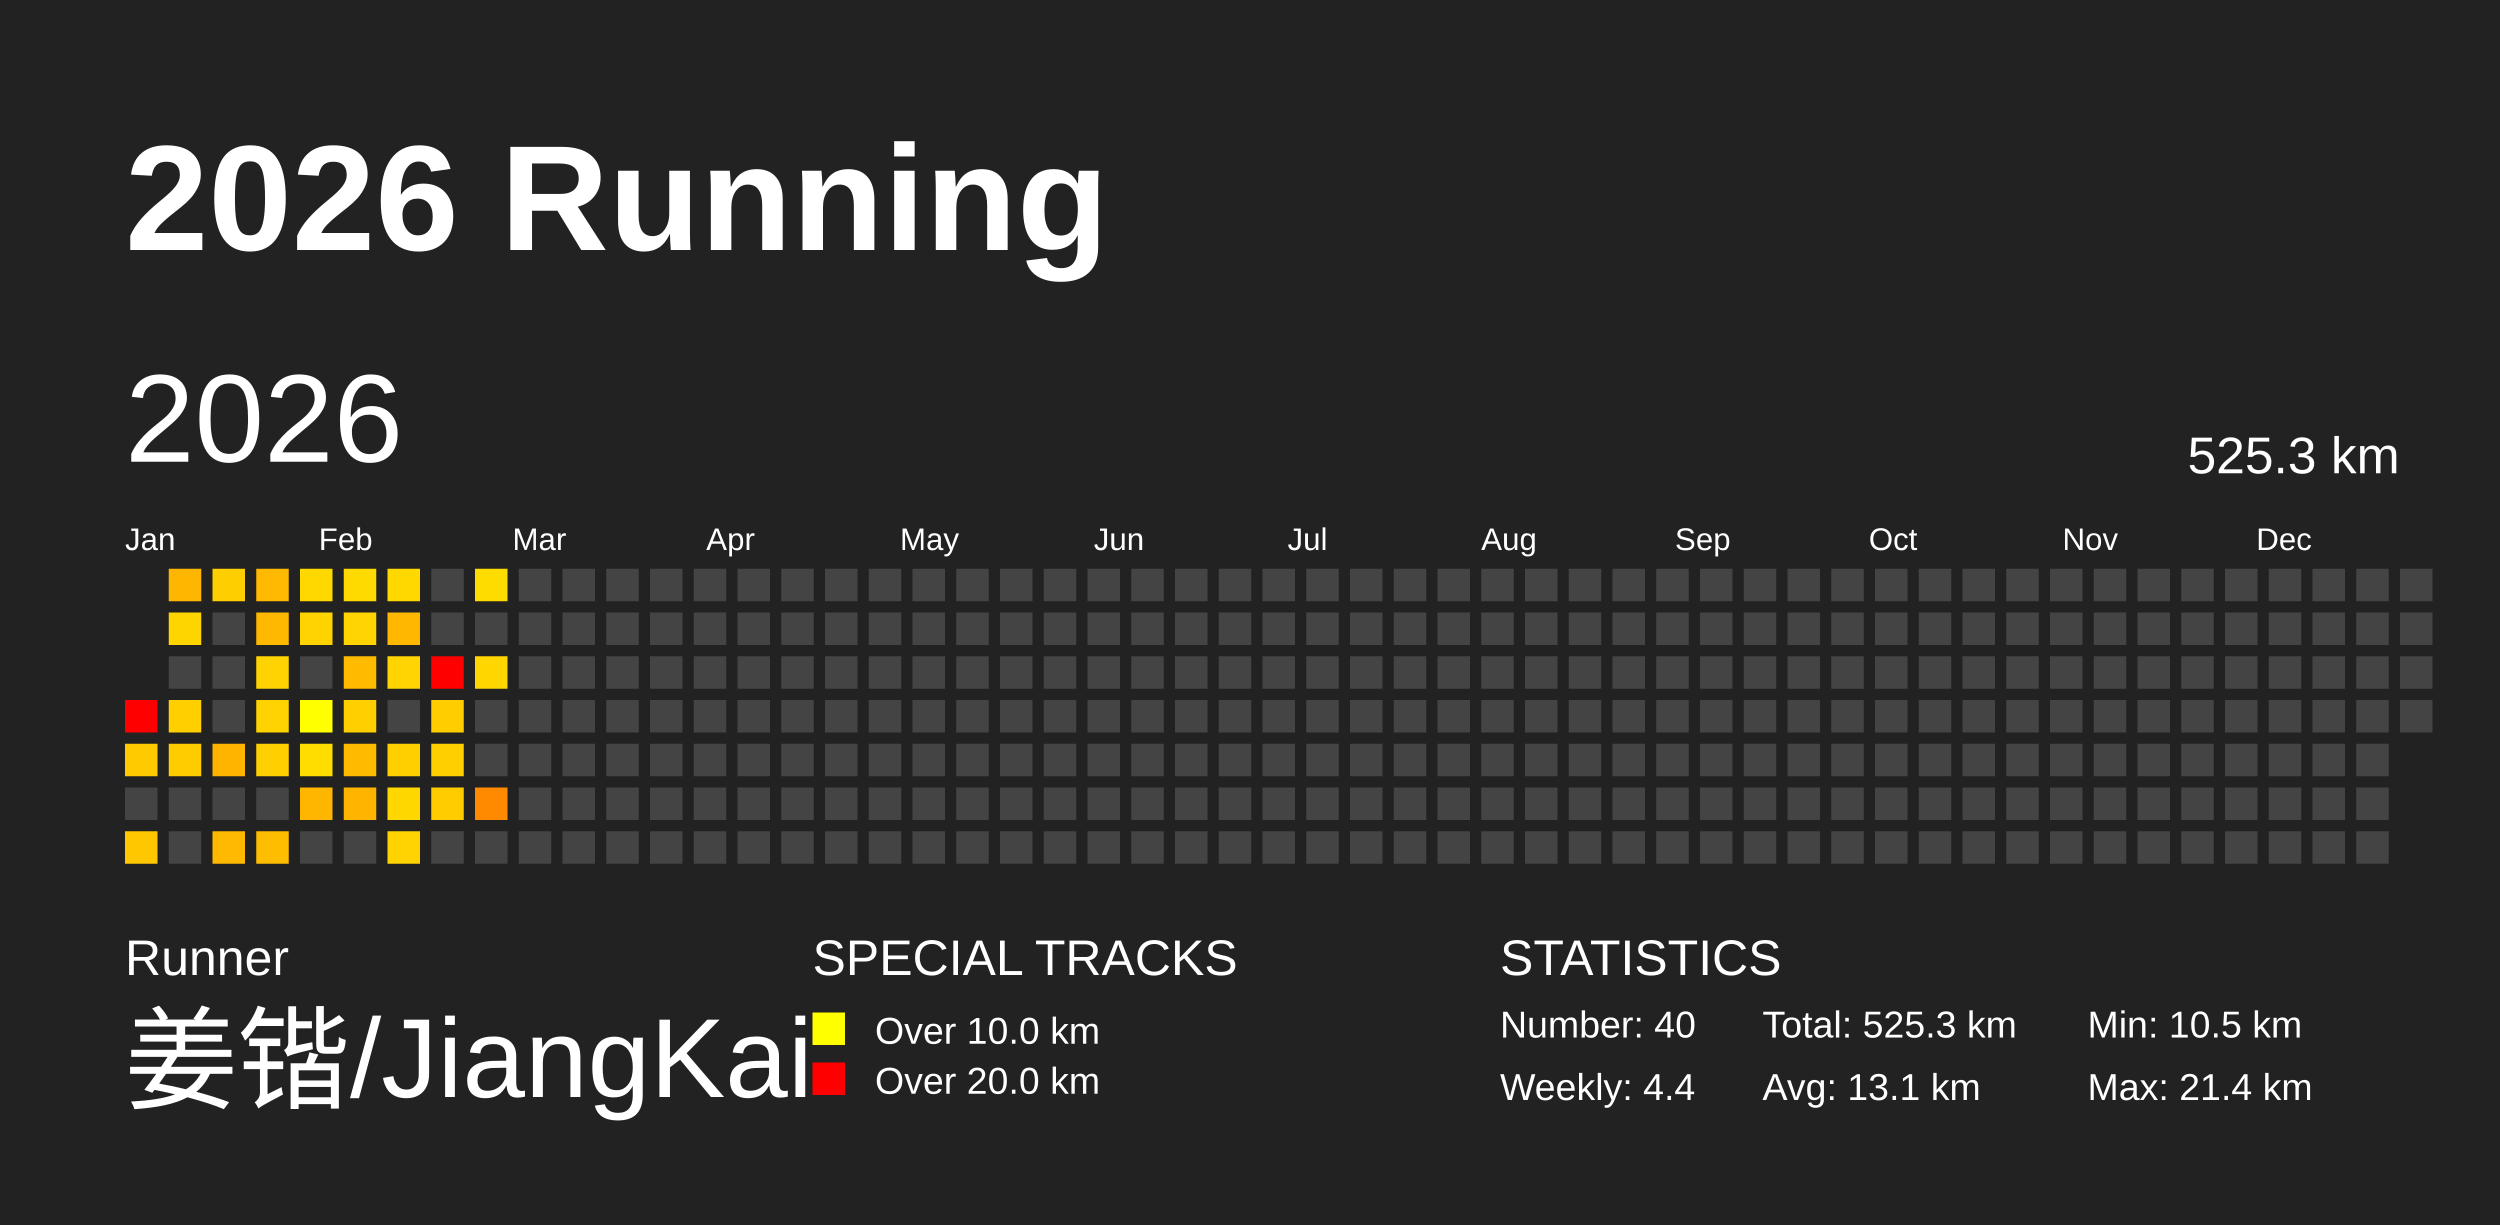
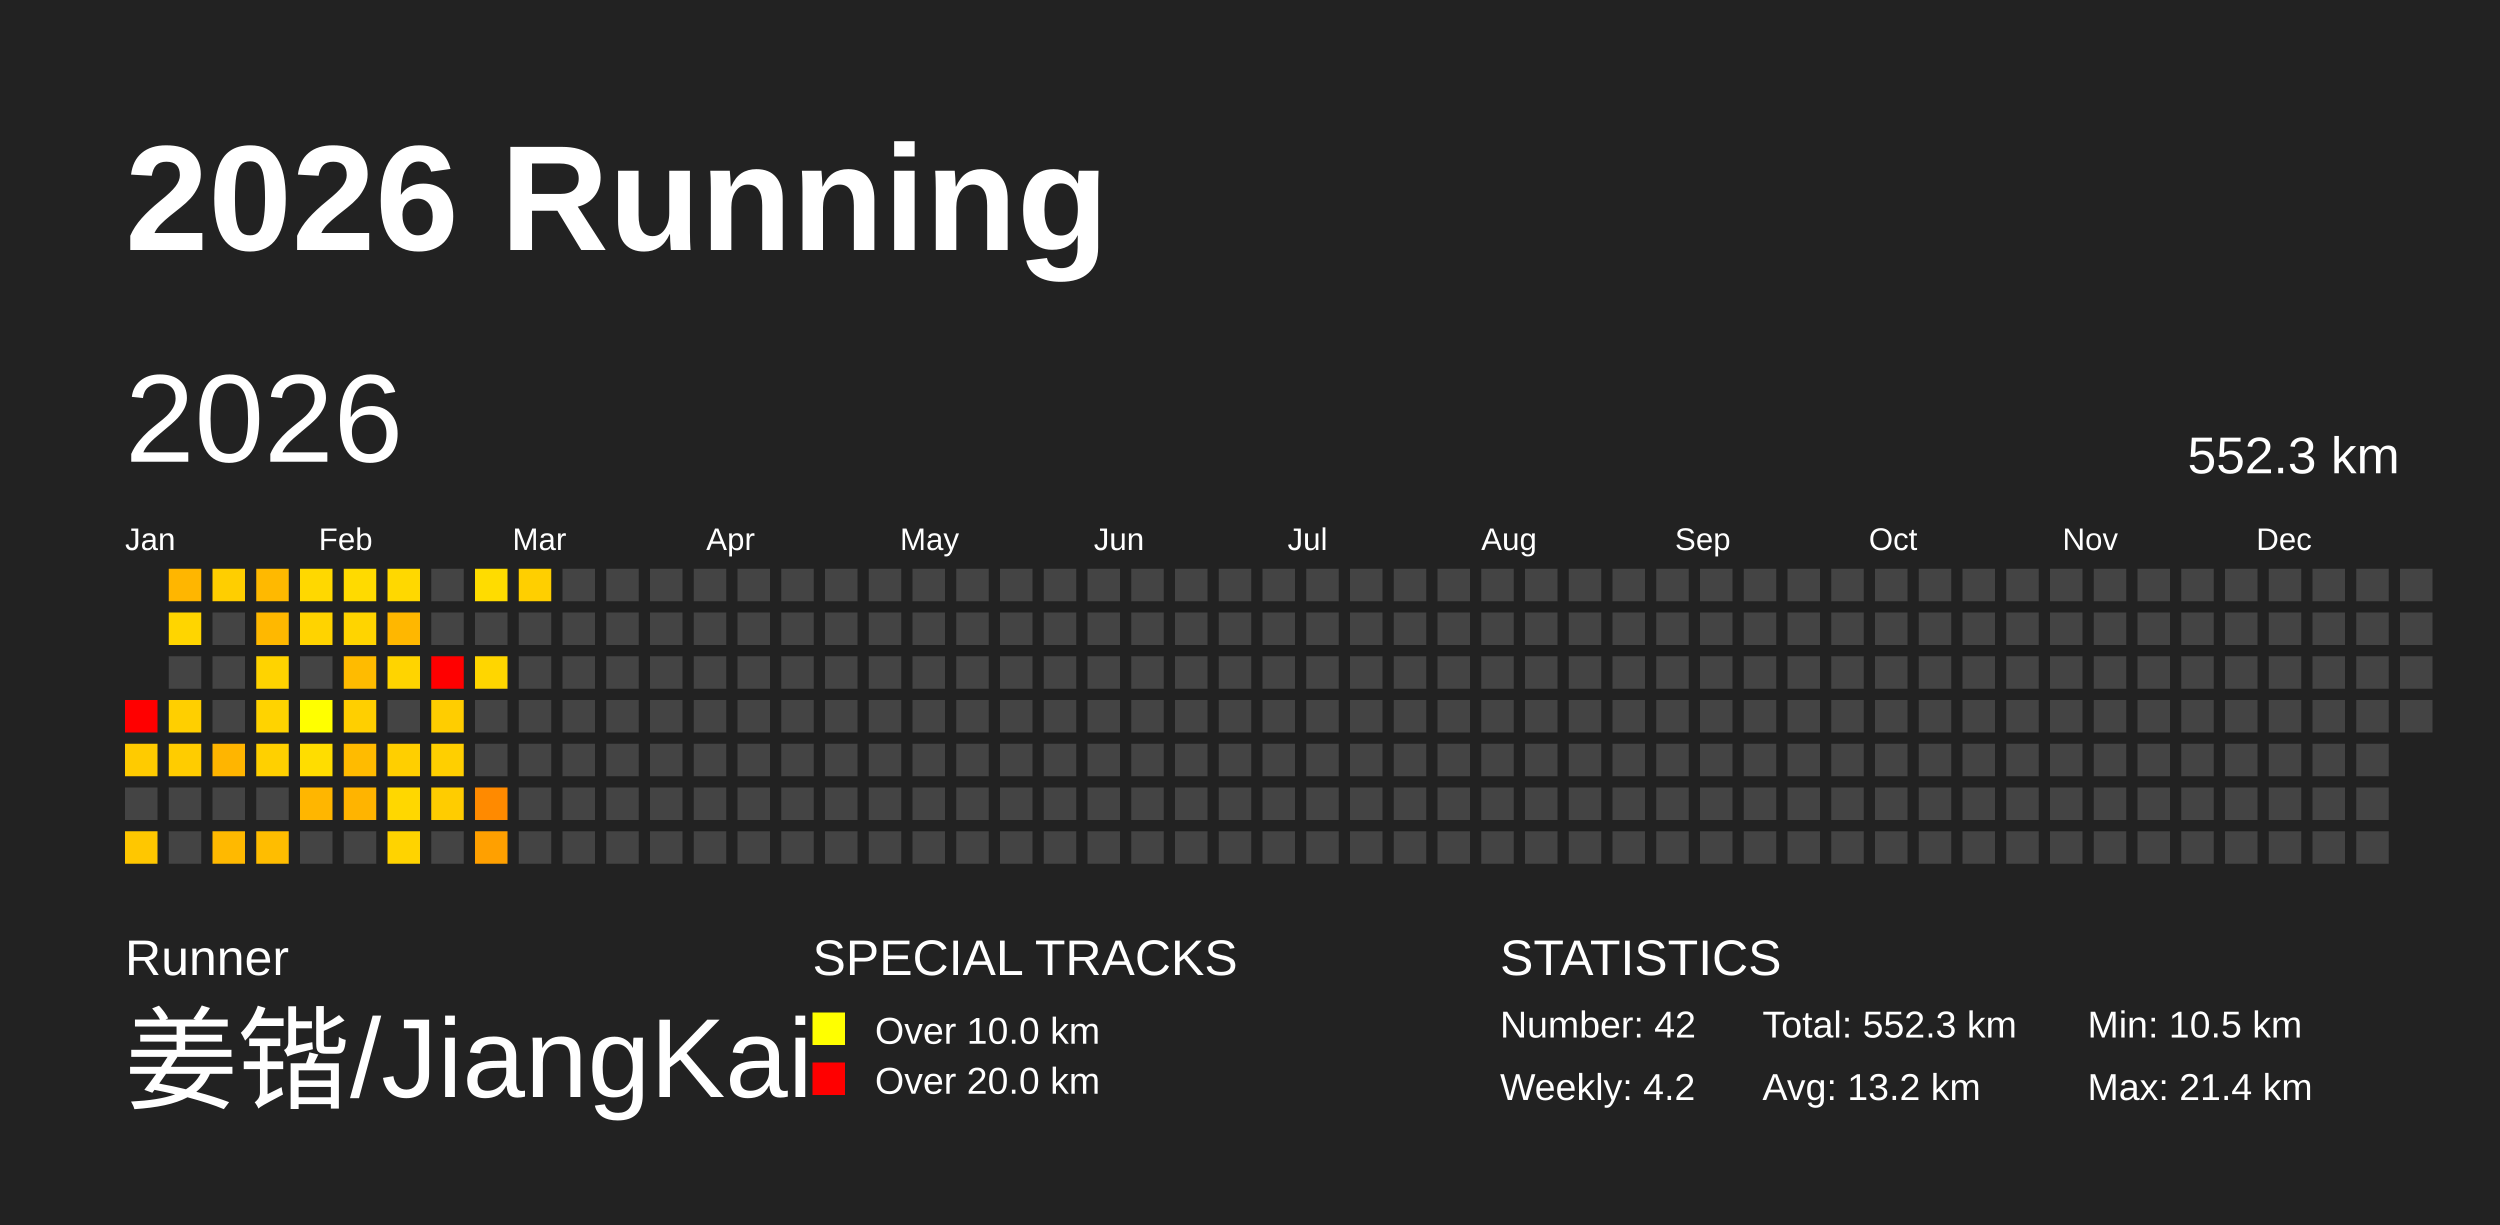
<svg xmlns="http://www.w3.org/2000/svg" baseProfile="full" height="98mm" version="1.1" viewBox="0,0,200,98" width="200mm">
  <defs />
  <rect fill="#222222" height="98" width="200" x="0" y="0" />
  <text fill="#FFFFFF" style="font-size:12px; font-family:Arial; font-weight:bold;" x="10" y="20">2026 Running</text>
  <text fill="#FFFFFF" style="font-size:4px; font-family:Arial" x="10" y="78">Runner</text>
  <text fill="#FFFFFF" style="font-size:9px; font-family:Arial" x="10" y="88">姜锴/JiangKai</text>
  <text fill="#FFFFFF" style="font-size:4px; font-family:Arial" x="65" y="78">SPECIAL TRACKS</text>
  <rect fill="yellow" height="2.6" width="2.6" x="65" y="81" />
  <text fill="#FFFFFF" style="font-size:3px; font-family:Arial" x="70" y="83.5">Over 10.0 km</text>
  <rect fill="red" height="2.6" width="2.6" x="65" y="85" />
  <text fill="#FFFFFF" style="font-size:3px; font-family:Arial" x="70" y="87.5">Over 20.0 km</text>
  <text fill="#FFFFFF" style="font-size:4px; font-family:Arial" x="120" y="78">STATISTICS</text>
-   <text fill="#FFFFFF" style="font-size:3px; font-family:Arial" x="120" y="83">Number: 40</text>
-   <text fill="#FFFFFF" style="font-size:3px; font-family:Arial" x="120" y="88">Weekly: 4.4</text>
-   <text fill="#FFFFFF" style="font-size:3px; font-family:Arial" x="141" y="83">Total: 525.3 km</text>
-   <text fill="#FFFFFF" style="font-size:3px; font-family:Arial" x="141" y="88">Avg: 13.1 km</text>
+   <text fill="#FFFFFF" style="font-size:3px; font-family:Arial" x="120" y="83">Number: 42</text>
+   <text fill="#FFFFFF" style="font-size:3px; font-family:Arial" x="120" y="88">Weekly: 4.2</text>
+   <text fill="#FFFFFF" style="font-size:3px; font-family:Arial" x="141" y="83">Total: 552.3 km</text>
+   <text fill="#FFFFFF" style="font-size:3px; font-family:Arial" x="141" y="88">Avg: 13.2 km</text>
  <text fill="#FFFFFF" style="font-size:3px; font-family:Arial" x="167" y="83">Min: 10.5 km</text>
  <text fill="#FFFFFF" style="font-size:3px; font-family:Arial" x="167" y="88">Max: 21.4 km</text>
  <text dominant-baseline="hanging" fill="#FFFFFF" style="font-size:10.0px; font-family:Arial;" x="10" y="30">2026</text>
-   <text dominant-baseline="hanging" fill="#FFFFFF" style="font-size:4.125px; font-family:Arial;" x="175" y="35">525.3 km</text>
+   <text dominant-baseline="hanging" fill="#FFFFFF" style="font-size:4.125px; font-family:Arial;" x="175" y="35">552.3 km</text>
  <text fill="#FFFFFF" style="font-size:2.5px; font-family:Arial" x="10.0" y="44">Jan</text>
  <text fill="#FFFFFF" style="font-size:2.5px; font-family:Arial" x="25.5" y="44">Feb</text>
  <text fill="#FFFFFF" style="font-size:2.5px; font-family:Arial" x="41.0" y="44">Mar</text>
  <text fill="#FFFFFF" style="font-size:2.5px; font-family:Arial" x="56.5" y="44">Apr</text>
  <text fill="#FFFFFF" style="font-size:2.5px; font-family:Arial" x="72.0" y="44">May</text>
  <text fill="#FFFFFF" style="font-size:2.5px; font-family:Arial" x="87.5" y="44">Jun</text>
  <text fill="#FFFFFF" style="font-size:2.5px; font-family:Arial" x="103.0" y="44">Jul</text>
  <text fill="#FFFFFF" style="font-size:2.5px; font-family:Arial" x="118.5" y="44">Aug</text>
  <text fill="#FFFFFF" style="font-size:2.5px; font-family:Arial" x="134.0" y="44">Sep</text>
  <text fill="#FFFFFF" style="font-size:2.5px; font-family:Arial" x="149.5" y="44">Oct</text>
  <text fill="#FFFFFF" style="font-size:2.5px; font-family:Arial" x="165.0" y="44">Nov</text>
  <text fill="#FFFFFF" style="font-size:2.5px; font-family:Arial" x="180.5" y="44">Dec</text>
  <rect fill="red" height="2.6" width="2.6" x="10.0" y="56.0" />
  <rect fill="#ffcb00" height="2.6" width="2.6" x="10.0" y="59.5" />
  <rect fill="#444444" height="2.6" width="2.6" x="10.0" y="63.0" />
  <rect fill="#ffc700" height="2.6" width="2.6" x="10.0" y="66.5" />
  <rect fill="#ffb600" height="2.6" width="2.6" x="13.5" y="45.5" />
  <rect fill="#ffd500" height="2.6" width="2.6" x="13.5" y="49.0" />
  <rect fill="#444444" height="2.6" width="2.6" x="13.5" y="52.5" />
  <rect fill="#ffcf00" height="2.6" width="2.6" x="13.5" y="56.0" />
  <rect fill="#ffcc00" height="2.6" width="2.6" x="13.5" y="59.5" />
  <rect fill="#444444" height="2.6" width="2.6" x="13.5" y="63.0" />
  <rect fill="#444444" height="2.6" width="2.6" x="13.5" y="66.5" />
  <rect fill="#ffce00" height="2.6" width="2.6" x="17.0" y="45.5" />
  <rect fill="#444444" height="2.6" width="2.6" x="17.0" y="49.0" />
  <rect fill="#444444" height="2.6" width="2.6" x="17.0" y="52.5" />
  <rect fill="#444444" height="2.6" width="2.6" x="17.0" y="56.0" />
  <rect fill="#ffb500" height="2.6" width="2.6" x="17.0" y="59.5" />
  <rect fill="#444444" height="2.6" width="2.6" x="17.0" y="63.0" />
  <rect fill="#ffb900" height="2.6" width="2.6" x="17.0" y="66.5" />
  <rect fill="#ffb900" height="2.6" width="2.6" x="20.5" y="45.5" />
  <rect fill="#ffb800" height="2.6" width="2.6" x="20.5" y="49.0" />
  <rect fill="#ffd300" height="2.6" width="2.6" x="20.5" y="52.5" />
  <rect fill="#ffd300" height="2.6" width="2.6" x="20.5" y="56.0" />
  <rect fill="#ffd000" height="2.6" width="2.6" x="20.5" y="59.5" />
  <rect fill="#444444" height="2.6" width="2.6" x="20.5" y="63.0" />
  <rect fill="#ffbd00" height="2.6" width="2.6" x="20.5" y="66.5" />
  <rect fill="#ffd800" height="2.6" width="2.6" x="24.0" y="45.5" />
  <rect fill="#ffd300" height="2.6" width="2.6" x="24.0" y="49.0" />
  <rect fill="#444444" height="2.6" width="2.6" x="24.0" y="52.5" />
  <rect fill="#ffff00" height="2.6" width="2.6" x="24.0" y="56.0" />
  <rect fill="#ffdd00" height="2.6" width="2.6" x="24.0" y="59.5" />
  <rect fill="#ffb600" height="2.6" width="2.6" x="24.0" y="63.0" />
  <rect fill="#444444" height="2.6" width="2.6" x="24.0" y="66.5" />
  <rect fill="#ffda00" height="2.6" width="2.6" x="27.5" y="45.5" />
  <rect fill="#ffd400" height="2.6" width="2.6" x="27.5" y="49.0" />
  <rect fill="#ffbb00" height="2.6" width="2.6" x="27.5" y="52.5" />
  <rect fill="#ffcf00" height="2.6" width="2.6" x="27.5" y="56.0" />
  <rect fill="#ffbb00" height="2.6" width="2.6" x="27.5" y="59.5" />
  <rect fill="#ffb400" height="2.6" width="2.6" x="27.5" y="63.0" />
  <rect fill="#444444" height="2.6" width="2.6" x="27.5" y="66.5" />
  <rect fill="#ffd800" height="2.6" width="2.6" x="31.0" y="45.5" />
  <rect fill="#ffb700" height="2.6" width="2.6" x="31.0" y="49.0" />
  <rect fill="#ffd400" height="2.6" width="2.6" x="31.0" y="52.5" />
  <rect fill="#444444" height="2.6" width="2.6" x="31.0" y="56.0" />
  <rect fill="#ffcf00" height="2.6" width="2.6" x="31.0" y="59.5" />
  <rect fill="#ffd700" height="2.6" width="2.6" x="31.0" y="63.0" />
  <rect fill="#ffd300" height="2.6" width="2.6" x="31.0" y="66.5" />
  <rect fill="#444444" height="2.6" width="2.6" x="34.5" y="45.5" />
  <rect fill="#444444" height="2.6" width="2.6" x="34.5" y="49.0" />
  <rect fill="red" height="2.6" width="2.6" x="34.5" y="52.5" />
  <rect fill="#ffcd00" height="2.6" width="2.6" x="34.5" y="56.0" />
  <rect fill="#ffcf00" height="2.6" width="2.6" x="34.5" y="59.5" />
  <rect fill="#ffcc00" height="2.6" width="2.6" x="34.5" y="63.0" />
  <rect fill="#444444" height="2.6" width="2.6" x="34.5" y="66.5" />
  <rect fill="#ffdc00" height="2.6" width="2.6" x="38.0" y="45.5" />
  <rect fill="#444444" height="2.6" width="2.6" x="38.0" y="49.0" />
  <rect fill="#ffd600" height="2.6" width="2.6" x="38.0" y="52.5" />
  <rect fill="#444444" height="2.6" width="2.6" x="38.0" y="56.0" />
  <rect fill="#444444" height="2.6" width="2.6" x="38.0" y="59.5" />
  <rect fill="#ff8a00" height="2.6" width="2.6" x="38.0" y="63.0" />
-   <rect fill="#444444" height="2.6" width="2.6" x="38.0" y="66.5" />
-   <rect fill="#444444" height="2.6" width="2.6" x="41.5" y="45.5" />
+   <rect fill="#ffa000" height="2.6" width="2.6" x="38.0" y="66.5" />
+   <rect fill="#ffcf00" height="2.6" width="2.6" x="41.5" y="45.5" />
  <rect fill="#444444" height="2.6" width="2.6" x="41.5" y="49.0" />
  <rect fill="#444444" height="2.6" width="2.6" x="41.5" y="52.5" />
  <rect fill="#444444" height="2.6" width="2.6" x="41.5" y="56.0" />
  <rect fill="#444444" height="2.6" width="2.6" x="41.5" y="59.5" />
  <rect fill="#444444" height="2.6" width="2.6" x="41.5" y="63.0" />
  <rect fill="#444444" height="2.6" width="2.6" x="41.5" y="66.5" />
  <rect fill="#444444" height="2.6" width="2.6" x="45.0" y="45.5" />
  <rect fill="#444444" height="2.6" width="2.6" x="45.0" y="49.0" />
  <rect fill="#444444" height="2.6" width="2.6" x="45.0" y="52.5" />
  <rect fill="#444444" height="2.6" width="2.6" x="45.0" y="56.0" />
  <rect fill="#444444" height="2.6" width="2.6" x="45.0" y="59.5" />
  <rect fill="#444444" height="2.6" width="2.6" x="45.0" y="63.0" />
  <rect fill="#444444" height="2.6" width="2.6" x="45.0" y="66.5" />
  <rect fill="#444444" height="2.6" width="2.6" x="48.5" y="45.5" />
  <rect fill="#444444" height="2.6" width="2.6" x="48.5" y="49.0" />
  <rect fill="#444444" height="2.6" width="2.6" x="48.5" y="52.5" />
  <rect fill="#444444" height="2.6" width="2.6" x="48.5" y="56.0" />
  <rect fill="#444444" height="2.6" width="2.6" x="48.5" y="59.5" />
  <rect fill="#444444" height="2.6" width="2.6" x="48.5" y="63.0" />
  <rect fill="#444444" height="2.6" width="2.6" x="48.5" y="66.5" />
  <rect fill="#444444" height="2.6" width="2.6" x="52.0" y="45.5" />
  <rect fill="#444444" height="2.6" width="2.6" x="52.0" y="49.0" />
  <rect fill="#444444" height="2.6" width="2.6" x="52.0" y="52.5" />
  <rect fill="#444444" height="2.6" width="2.6" x="52.0" y="56.0" />
  <rect fill="#444444" height="2.6" width="2.6" x="52.0" y="59.5" />
  <rect fill="#444444" height="2.6" width="2.6" x="52.0" y="63.0" />
  <rect fill="#444444" height="2.6" width="2.6" x="52.0" y="66.5" />
  <rect fill="#444444" height="2.6" width="2.6" x="55.5" y="45.5" />
  <rect fill="#444444" height="2.6" width="2.6" x="55.5" y="49.0" />
  <rect fill="#444444" height="2.6" width="2.6" x="55.5" y="52.5" />
  <rect fill="#444444" height="2.6" width="2.6" x="55.5" y="56.0" />
  <rect fill="#444444" height="2.6" width="2.6" x="55.5" y="59.5" />
  <rect fill="#444444" height="2.6" width="2.6" x="55.5" y="63.0" />
  <rect fill="#444444" height="2.6" width="2.6" x="55.5" y="66.5" />
  <rect fill="#444444" height="2.6" width="2.6" x="59.0" y="45.5" />
  <rect fill="#444444" height="2.6" width="2.6" x="59.0" y="49.0" />
  <rect fill="#444444" height="2.6" width="2.6" x="59.0" y="52.5" />
  <rect fill="#444444" height="2.6" width="2.6" x="59.0" y="56.0" />
  <rect fill="#444444" height="2.6" width="2.6" x="59.0" y="59.5" />
  <rect fill="#444444" height="2.6" width="2.6" x="59.0" y="63.0" />
  <rect fill="#444444" height="2.6" width="2.6" x="59.0" y="66.5" />
  <rect fill="#444444" height="2.6" width="2.6" x="62.5" y="45.5" />
  <rect fill="#444444" height="2.6" width="2.6" x="62.5" y="49.0" />
  <rect fill="#444444" height="2.6" width="2.6" x="62.5" y="52.5" />
  <rect fill="#444444" height="2.6" width="2.6" x="62.5" y="56.0" />
  <rect fill="#444444" height="2.6" width="2.6" x="62.5" y="59.5" />
  <rect fill="#444444" height="2.6" width="2.6" x="62.5" y="63.0" />
  <rect fill="#444444" height="2.6" width="2.6" x="62.5" y="66.5" />
  <rect fill="#444444" height="2.6" width="2.6" x="66.0" y="45.5" />
  <rect fill="#444444" height="2.6" width="2.6" x="66.0" y="49.0" />
  <rect fill="#444444" height="2.6" width="2.6" x="66.0" y="52.5" />
  <rect fill="#444444" height="2.6" width="2.6" x="66.0" y="56.0" />
  <rect fill="#444444" height="2.6" width="2.6" x="66.0" y="59.5" />
  <rect fill="#444444" height="2.6" width="2.6" x="66.0" y="63.0" />
  <rect fill="#444444" height="2.6" width="2.6" x="66.0" y="66.5" />
  <rect fill="#444444" height="2.6" width="2.6" x="69.5" y="45.5" />
  <rect fill="#444444" height="2.6" width="2.6" x="69.5" y="49.0" />
  <rect fill="#444444" height="2.6" width="2.6" x="69.5" y="52.5" />
  <rect fill="#444444" height="2.6" width="2.6" x="69.5" y="56.0" />
  <rect fill="#444444" height="2.6" width="2.6" x="69.5" y="59.5" />
  <rect fill="#444444" height="2.6" width="2.6" x="69.5" y="63.0" />
  <rect fill="#444444" height="2.6" width="2.6" x="69.5" y="66.5" />
  <rect fill="#444444" height="2.6" width="2.6" x="73.0" y="45.5" />
  <rect fill="#444444" height="2.6" width="2.6" x="73.0" y="49.0" />
  <rect fill="#444444" height="2.6" width="2.6" x="73.0" y="52.5" />
  <rect fill="#444444" height="2.6" width="2.6" x="73.0" y="56.0" />
  <rect fill="#444444" height="2.6" width="2.6" x="73.0" y="59.5" />
  <rect fill="#444444" height="2.6" width="2.6" x="73.0" y="63.0" />
  <rect fill="#444444" height="2.6" width="2.6" x="73.0" y="66.5" />
  <rect fill="#444444" height="2.6" width="2.6" x="76.5" y="45.5" />
  <rect fill="#444444" height="2.6" width="2.6" x="76.5" y="49.0" />
  <rect fill="#444444" height="2.6" width="2.6" x="76.5" y="52.5" />
  <rect fill="#444444" height="2.6" width="2.6" x="76.5" y="56.0" />
  <rect fill="#444444" height="2.6" width="2.6" x="76.5" y="59.5" />
  <rect fill="#444444" height="2.6" width="2.6" x="76.5" y="63.0" />
  <rect fill="#444444" height="2.6" width="2.6" x="76.5" y="66.5" />
  <rect fill="#444444" height="2.6" width="2.6" x="80.0" y="45.5" />
  <rect fill="#444444" height="2.6" width="2.6" x="80.0" y="49.0" />
  <rect fill="#444444" height="2.6" width="2.6" x="80.0" y="52.5" />
  <rect fill="#444444" height="2.6" width="2.6" x="80.0" y="56.0" />
  <rect fill="#444444" height="2.6" width="2.6" x="80.0" y="59.5" />
  <rect fill="#444444" height="2.6" width="2.6" x="80.0" y="63.0" />
  <rect fill="#444444" height="2.6" width="2.6" x="80.0" y="66.5" />
  <rect fill="#444444" height="2.6" width="2.6" x="83.5" y="45.5" />
  <rect fill="#444444" height="2.6" width="2.6" x="83.5" y="49.0" />
  <rect fill="#444444" height="2.6" width="2.6" x="83.5" y="52.5" />
  <rect fill="#444444" height="2.6" width="2.6" x="83.5" y="56.0" />
  <rect fill="#444444" height="2.6" width="2.6" x="83.5" y="59.5" />
  <rect fill="#444444" height="2.6" width="2.6" x="83.5" y="63.0" />
  <rect fill="#444444" height="2.6" width="2.6" x="83.5" y="66.5" />
  <rect fill="#444444" height="2.6" width="2.6" x="87.0" y="45.5" />
  <rect fill="#444444" height="2.6" width="2.6" x="87.0" y="49.0" />
  <rect fill="#444444" height="2.6" width="2.6" x="87.0" y="52.5" />
  <rect fill="#444444" height="2.6" width="2.6" x="87.0" y="56.0" />
  <rect fill="#444444" height="2.6" width="2.6" x="87.0" y="59.5" />
  <rect fill="#444444" height="2.6" width="2.6" x="87.0" y="63.0" />
  <rect fill="#444444" height="2.6" width="2.6" x="87.0" y="66.5" />
  <rect fill="#444444" height="2.6" width="2.6" x="90.5" y="45.5" />
  <rect fill="#444444" height="2.6" width="2.6" x="90.5" y="49.0" />
  <rect fill="#444444" height="2.6" width="2.6" x="90.5" y="52.5" />
  <rect fill="#444444" height="2.6" width="2.6" x="90.5" y="56.0" />
  <rect fill="#444444" height="2.6" width="2.6" x="90.5" y="59.5" />
  <rect fill="#444444" height="2.6" width="2.6" x="90.5" y="63.0" />
  <rect fill="#444444" height="2.6" width="2.6" x="90.5" y="66.5" />
  <rect fill="#444444" height="2.6" width="2.6" x="94.0" y="45.5" />
  <rect fill="#444444" height="2.6" width="2.6" x="94.0" y="49.0" />
  <rect fill="#444444" height="2.6" width="2.6" x="94.0" y="52.5" />
  <rect fill="#444444" height="2.6" width="2.6" x="94.0" y="56.0" />
  <rect fill="#444444" height="2.6" width="2.6" x="94.0" y="59.5" />
  <rect fill="#444444" height="2.6" width="2.6" x="94.0" y="63.0" />
  <rect fill="#444444" height="2.6" width="2.6" x="94.0" y="66.5" />
  <rect fill="#444444" height="2.6" width="2.6" x="97.5" y="45.5" />
  <rect fill="#444444" height="2.6" width="2.6" x="97.5" y="49.0" />
  <rect fill="#444444" height="2.6" width="2.6" x="97.5" y="52.5" />
  <rect fill="#444444" height="2.6" width="2.6" x="97.5" y="56.0" />
  <rect fill="#444444" height="2.6" width="2.6" x="97.5" y="59.5" />
  <rect fill="#444444" height="2.6" width="2.6" x="97.5" y="63.0" />
  <rect fill="#444444" height="2.6" width="2.6" x="97.5" y="66.5" />
  <rect fill="#444444" height="2.6" width="2.6" x="101.0" y="45.5" />
  <rect fill="#444444" height="2.6" width="2.6" x="101.0" y="49.0" />
  <rect fill="#444444" height="2.6" width="2.6" x="101.0" y="52.5" />
  <rect fill="#444444" height="2.6" width="2.6" x="101.0" y="56.0" />
  <rect fill="#444444" height="2.6" width="2.6" x="101.0" y="59.5" />
  <rect fill="#444444" height="2.6" width="2.6" x="101.0" y="63.0" />
  <rect fill="#444444" height="2.6" width="2.6" x="101.0" y="66.5" />
  <rect fill="#444444" height="2.6" width="2.6" x="104.5" y="45.5" />
  <rect fill="#444444" height="2.6" width="2.6" x="104.5" y="49.0" />
  <rect fill="#444444" height="2.6" width="2.6" x="104.5" y="52.5" />
  <rect fill="#444444" height="2.6" width="2.6" x="104.5" y="56.0" />
  <rect fill="#444444" height="2.6" width="2.6" x="104.5" y="59.5" />
  <rect fill="#444444" height="2.6" width="2.6" x="104.5" y="63.0" />
  <rect fill="#444444" height="2.6" width="2.6" x="104.5" y="66.5" />
  <rect fill="#444444" height="2.6" width="2.6" x="108.0" y="45.5" />
  <rect fill="#444444" height="2.6" width="2.6" x="108.0" y="49.0" />
  <rect fill="#444444" height="2.6" width="2.6" x="108.0" y="52.5" />
  <rect fill="#444444" height="2.6" width="2.6" x="108.0" y="56.0" />
  <rect fill="#444444" height="2.6" width="2.6" x="108.0" y="59.5" />
  <rect fill="#444444" height="2.6" width="2.6" x="108.0" y="63.0" />
  <rect fill="#444444" height="2.6" width="2.6" x="108.0" y="66.5" />
  <rect fill="#444444" height="2.6" width="2.6" x="111.5" y="45.5" />
  <rect fill="#444444" height="2.6" width="2.6" x="111.5" y="49.0" />
  <rect fill="#444444" height="2.6" width="2.6" x="111.5" y="52.5" />
  <rect fill="#444444" height="2.6" width="2.6" x="111.5" y="56.0" />
  <rect fill="#444444" height="2.6" width="2.6" x="111.5" y="59.5" />
  <rect fill="#444444" height="2.6" width="2.6" x="111.5" y="63.0" />
  <rect fill="#444444" height="2.6" width="2.6" x="111.5" y="66.5" />
  <rect fill="#444444" height="2.6" width="2.6" x="115.0" y="45.5" />
  <rect fill="#444444" height="2.6" width="2.6" x="115.0" y="49.0" />
  <rect fill="#444444" height="2.6" width="2.6" x="115.0" y="52.5" />
  <rect fill="#444444" height="2.6" width="2.6" x="115.0" y="56.0" />
  <rect fill="#444444" height="2.6" width="2.6" x="115.0" y="59.5" />
  <rect fill="#444444" height="2.6" width="2.6" x="115.0" y="63.0" />
  <rect fill="#444444" height="2.6" width="2.6" x="115.0" y="66.5" />
  <rect fill="#444444" height="2.6" width="2.6" x="118.5" y="45.5" />
  <rect fill="#444444" height="2.6" width="2.6" x="118.5" y="49.0" />
  <rect fill="#444444" height="2.6" width="2.6" x="118.5" y="52.5" />
  <rect fill="#444444" height="2.6" width="2.6" x="118.5" y="56.0" />
  <rect fill="#444444" height="2.6" width="2.6" x="118.5" y="59.5" />
  <rect fill="#444444" height="2.6" width="2.6" x="118.5" y="63.0" />
  <rect fill="#444444" height="2.6" width="2.6" x="118.5" y="66.5" />
  <rect fill="#444444" height="2.6" width="2.6" x="122.0" y="45.5" />
  <rect fill="#444444" height="2.6" width="2.6" x="122.0" y="49.0" />
  <rect fill="#444444" height="2.6" width="2.6" x="122.0" y="52.5" />
  <rect fill="#444444" height="2.6" width="2.6" x="122.0" y="56.0" />
  <rect fill="#444444" height="2.6" width="2.6" x="122.0" y="59.5" />
  <rect fill="#444444" height="2.6" width="2.6" x="122.0" y="63.0" />
  <rect fill="#444444" height="2.6" width="2.6" x="122.0" y="66.5" />
  <rect fill="#444444" height="2.6" width="2.6" x="125.5" y="45.5" />
  <rect fill="#444444" height="2.6" width="2.6" x="125.5" y="49.0" />
  <rect fill="#444444" height="2.6" width="2.6" x="125.5" y="52.5" />
  <rect fill="#444444" height="2.6" width="2.6" x="125.5" y="56.0" />
  <rect fill="#444444" height="2.6" width="2.6" x="125.5" y="59.5" />
  <rect fill="#444444" height="2.6" width="2.6" x="125.5" y="63.0" />
  <rect fill="#444444" height="2.6" width="2.6" x="125.5" y="66.5" />
  <rect fill="#444444" height="2.6" width="2.6" x="129.0" y="45.5" />
  <rect fill="#444444" height="2.6" width="2.6" x="129.0" y="49.0" />
  <rect fill="#444444" height="2.6" width="2.6" x="129.0" y="52.5" />
  <rect fill="#444444" height="2.6" width="2.6" x="129.0" y="56.0" />
  <rect fill="#444444" height="2.6" width="2.6" x="129.0" y="59.5" />
  <rect fill="#444444" height="2.6" width="2.6" x="129.0" y="63.0" />
  <rect fill="#444444" height="2.6" width="2.6" x="129.0" y="66.5" />
  <rect fill="#444444" height="2.6" width="2.6" x="132.5" y="45.5" />
  <rect fill="#444444" height="2.6" width="2.6" x="132.5" y="49.0" />
  <rect fill="#444444" height="2.6" width="2.6" x="132.5" y="52.5" />
  <rect fill="#444444" height="2.6" width="2.6" x="132.5" y="56.0" />
  <rect fill="#444444" height="2.6" width="2.6" x="132.5" y="59.5" />
  <rect fill="#444444" height="2.6" width="2.6" x="132.5" y="63.0" />
  <rect fill="#444444" height="2.6" width="2.6" x="132.5" y="66.5" />
  <rect fill="#444444" height="2.6" width="2.6" x="136.0" y="45.5" />
  <rect fill="#444444" height="2.6" width="2.6" x="136.0" y="49.0" />
  <rect fill="#444444" height="2.6" width="2.6" x="136.0" y="52.5" />
  <rect fill="#444444" height="2.6" width="2.6" x="136.0" y="56.0" />
  <rect fill="#444444" height="2.6" width="2.6" x="136.0" y="59.5" />
  <rect fill="#444444" height="2.6" width="2.6" x="136.0" y="63.0" />
  <rect fill="#444444" height="2.6" width="2.6" x="136.0" y="66.5" />
  <rect fill="#444444" height="2.6" width="2.6" x="139.5" y="45.5" />
  <rect fill="#444444" height="2.6" width="2.6" x="139.5" y="49.0" />
  <rect fill="#444444" height="2.6" width="2.6" x="139.5" y="52.5" />
  <rect fill="#444444" height="2.6" width="2.6" x="139.5" y="56.0" />
  <rect fill="#444444" height="2.6" width="2.6" x="139.5" y="59.5" />
  <rect fill="#444444" height="2.6" width="2.6" x="139.5" y="63.0" />
  <rect fill="#444444" height="2.6" width="2.6" x="139.5" y="66.5" />
  <rect fill="#444444" height="2.6" width="2.6" x="143.0" y="45.5" />
  <rect fill="#444444" height="2.6" width="2.6" x="143.0" y="49.0" />
  <rect fill="#444444" height="2.6" width="2.6" x="143.0" y="52.5" />
  <rect fill="#444444" height="2.6" width="2.6" x="143.0" y="56.0" />
  <rect fill="#444444" height="2.6" width="2.6" x="143.0" y="59.5" />
  <rect fill="#444444" height="2.6" width="2.6" x="143.0" y="63.0" />
  <rect fill="#444444" height="2.6" width="2.6" x="143.0" y="66.5" />
  <rect fill="#444444" height="2.6" width="2.6" x="146.5" y="45.5" />
  <rect fill="#444444" height="2.6" width="2.6" x="146.5" y="49.0" />
  <rect fill="#444444" height="2.6" width="2.6" x="146.5" y="52.5" />
  <rect fill="#444444" height="2.6" width="2.6" x="146.5" y="56.0" />
  <rect fill="#444444" height="2.6" width="2.6" x="146.5" y="59.5" />
  <rect fill="#444444" height="2.6" width="2.6" x="146.5" y="63.0" />
  <rect fill="#444444" height="2.6" width="2.6" x="146.5" y="66.5" />
  <rect fill="#444444" height="2.6" width="2.6" x="150.0" y="45.5" />
  <rect fill="#444444" height="2.6" width="2.6" x="150.0" y="49.0" />
  <rect fill="#444444" height="2.6" width="2.6" x="150.0" y="52.5" />
  <rect fill="#444444" height="2.6" width="2.6" x="150.0" y="56.0" />
  <rect fill="#444444" height="2.6" width="2.6" x="150.0" y="59.5" />
  <rect fill="#444444" height="2.6" width="2.6" x="150.0" y="63.0" />
  <rect fill="#444444" height="2.6" width="2.6" x="150.0" y="66.5" />
  <rect fill="#444444" height="2.6" width="2.6" x="153.5" y="45.5" />
  <rect fill="#444444" height="2.6" width="2.6" x="153.5" y="49.0" />
  <rect fill="#444444" height="2.6" width="2.6" x="153.5" y="52.5" />
  <rect fill="#444444" height="2.6" width="2.6" x="153.5" y="56.0" />
  <rect fill="#444444" height="2.6" width="2.6" x="153.5" y="59.5" />
  <rect fill="#444444" height="2.6" width="2.6" x="153.5" y="63.0" />
  <rect fill="#444444" height="2.6" width="2.6" x="153.5" y="66.5" />
  <rect fill="#444444" height="2.6" width="2.6" x="157.0" y="45.5" />
  <rect fill="#444444" height="2.6" width="2.6" x="157.0" y="49.0" />
  <rect fill="#444444" height="2.6" width="2.6" x="157.0" y="52.5" />
  <rect fill="#444444" height="2.6" width="2.6" x="157.0" y="56.0" />
  <rect fill="#444444" height="2.6" width="2.6" x="157.0" y="59.5" />
  <rect fill="#444444" height="2.6" width="2.6" x="157.0" y="63.0" />
  <rect fill="#444444" height="2.6" width="2.6" x="157.0" y="66.5" />
  <rect fill="#444444" height="2.6" width="2.6" x="160.5" y="45.5" />
  <rect fill="#444444" height="2.6" width="2.6" x="160.5" y="49.0" />
  <rect fill="#444444" height="2.6" width="2.6" x="160.5" y="52.5" />
  <rect fill="#444444" height="2.6" width="2.6" x="160.5" y="56.0" />
  <rect fill="#444444" height="2.6" width="2.6" x="160.5" y="59.5" />
  <rect fill="#444444" height="2.6" width="2.6" x="160.5" y="63.0" />
  <rect fill="#444444" height="2.6" width="2.6" x="160.5" y="66.5" />
  <rect fill="#444444" height="2.6" width="2.6" x="164.0" y="45.5" />
  <rect fill="#444444" height="2.6" width="2.6" x="164.0" y="49.0" />
  <rect fill="#444444" height="2.6" width="2.6" x="164.0" y="52.5" />
  <rect fill="#444444" height="2.6" width="2.6" x="164.0" y="56.0" />
  <rect fill="#444444" height="2.6" width="2.6" x="164.0" y="59.5" />
  <rect fill="#444444" height="2.6" width="2.6" x="164.0" y="63.0" />
  <rect fill="#444444" height="2.6" width="2.6" x="164.0" y="66.5" />
  <rect fill="#444444" height="2.6" width="2.6" x="167.5" y="45.5" />
  <rect fill="#444444" height="2.6" width="2.6" x="167.5" y="49.0" />
  <rect fill="#444444" height="2.6" width="2.6" x="167.5" y="52.5" />
  <rect fill="#444444" height="2.6" width="2.6" x="167.5" y="56.0" />
  <rect fill="#444444" height="2.6" width="2.6" x="167.5" y="59.5" />
  <rect fill="#444444" height="2.6" width="2.6" x="167.5" y="63.0" />
  <rect fill="#444444" height="2.6" width="2.6" x="167.5" y="66.5" />
  <rect fill="#444444" height="2.6" width="2.6" x="171.0" y="45.5" />
  <rect fill="#444444" height="2.6" width="2.6" x="171.0" y="49.0" />
  <rect fill="#444444" height="2.6" width="2.6" x="171.0" y="52.5" />
  <rect fill="#444444" height="2.6" width="2.6" x="171.0" y="56.0" />
  <rect fill="#444444" height="2.6" width="2.6" x="171.0" y="59.5" />
  <rect fill="#444444" height="2.6" width="2.6" x="171.0" y="63.0" />
  <rect fill="#444444" height="2.6" width="2.6" x="171.0" y="66.5" />
  <rect fill="#444444" height="2.6" width="2.6" x="174.5" y="45.5" />
  <rect fill="#444444" height="2.6" width="2.6" x="174.5" y="49.0" />
  <rect fill="#444444" height="2.6" width="2.6" x="174.5" y="52.5" />
  <rect fill="#444444" height="2.6" width="2.6" x="174.5" y="56.0" />
  <rect fill="#444444" height="2.6" width="2.6" x="174.5" y="59.5" />
  <rect fill="#444444" height="2.6" width="2.6" x="174.5" y="63.0" />
  <rect fill="#444444" height="2.6" width="2.6" x="174.5" y="66.5" />
  <rect fill="#444444" height="2.6" width="2.6" x="178.0" y="45.5" />
  <rect fill="#444444" height="2.6" width="2.6" x="178.0" y="49.0" />
  <rect fill="#444444" height="2.6" width="2.6" x="178.0" y="52.5" />
  <rect fill="#444444" height="2.6" width="2.6" x="178.0" y="56.0" />
  <rect fill="#444444" height="2.6" width="2.6" x="178.0" y="59.5" />
  <rect fill="#444444" height="2.6" width="2.6" x="178.0" y="63.0" />
  <rect fill="#444444" height="2.6" width="2.6" x="178.0" y="66.5" />
  <rect fill="#444444" height="2.6" width="2.6" x="181.5" y="45.5" />
  <rect fill="#444444" height="2.6" width="2.6" x="181.5" y="49.0" />
  <rect fill="#444444" height="2.6" width="2.6" x="181.5" y="52.5" />
  <rect fill="#444444" height="2.6" width="2.6" x="181.5" y="56.0" />
  <rect fill="#444444" height="2.6" width="2.6" x="181.5" y="59.5" />
  <rect fill="#444444" height="2.6" width="2.6" x="181.5" y="63.0" />
  <rect fill="#444444" height="2.6" width="2.6" x="181.5" y="66.5" />
  <rect fill="#444444" height="2.6" width="2.6" x="185.0" y="45.5" />
  <rect fill="#444444" height="2.6" width="2.6" x="185.0" y="49.0" />
  <rect fill="#444444" height="2.6" width="2.6" x="185.0" y="52.5" />
  <rect fill="#444444" height="2.6" width="2.6" x="185.0" y="56.0" />
  <rect fill="#444444" height="2.6" width="2.6" x="185.0" y="59.5" />
  <rect fill="#444444" height="2.6" width="2.6" x="185.0" y="63.0" />
  <rect fill="#444444" height="2.6" width="2.6" x="185.0" y="66.5" />
  <rect fill="#444444" height="2.6" width="2.6" x="188.5" y="45.5" />
  <rect fill="#444444" height="2.6" width="2.6" x="188.5" y="49.0" />
  <rect fill="#444444" height="2.6" width="2.6" x="188.5" y="52.5" />
  <rect fill="#444444" height="2.6" width="2.6" x="188.5" y="56.0" />
  <rect fill="#444444" height="2.6" width="2.6" x="188.5" y="59.5" />
  <rect fill="#444444" height="2.6" width="2.6" x="188.5" y="63.0" />
  <rect fill="#444444" height="2.6" width="2.6" x="188.5" y="66.5" />
  <rect fill="#444444" height="2.6" width="2.6" x="192.0" y="45.5" />
  <rect fill="#444444" height="2.6" width="2.6" x="192.0" y="49.0" />
  <rect fill="#444444" height="2.6" width="2.6" x="192.0" y="52.5" />
  <rect fill="#444444" height="2.6" width="2.6" x="192.0" y="56.0" />
</svg>
